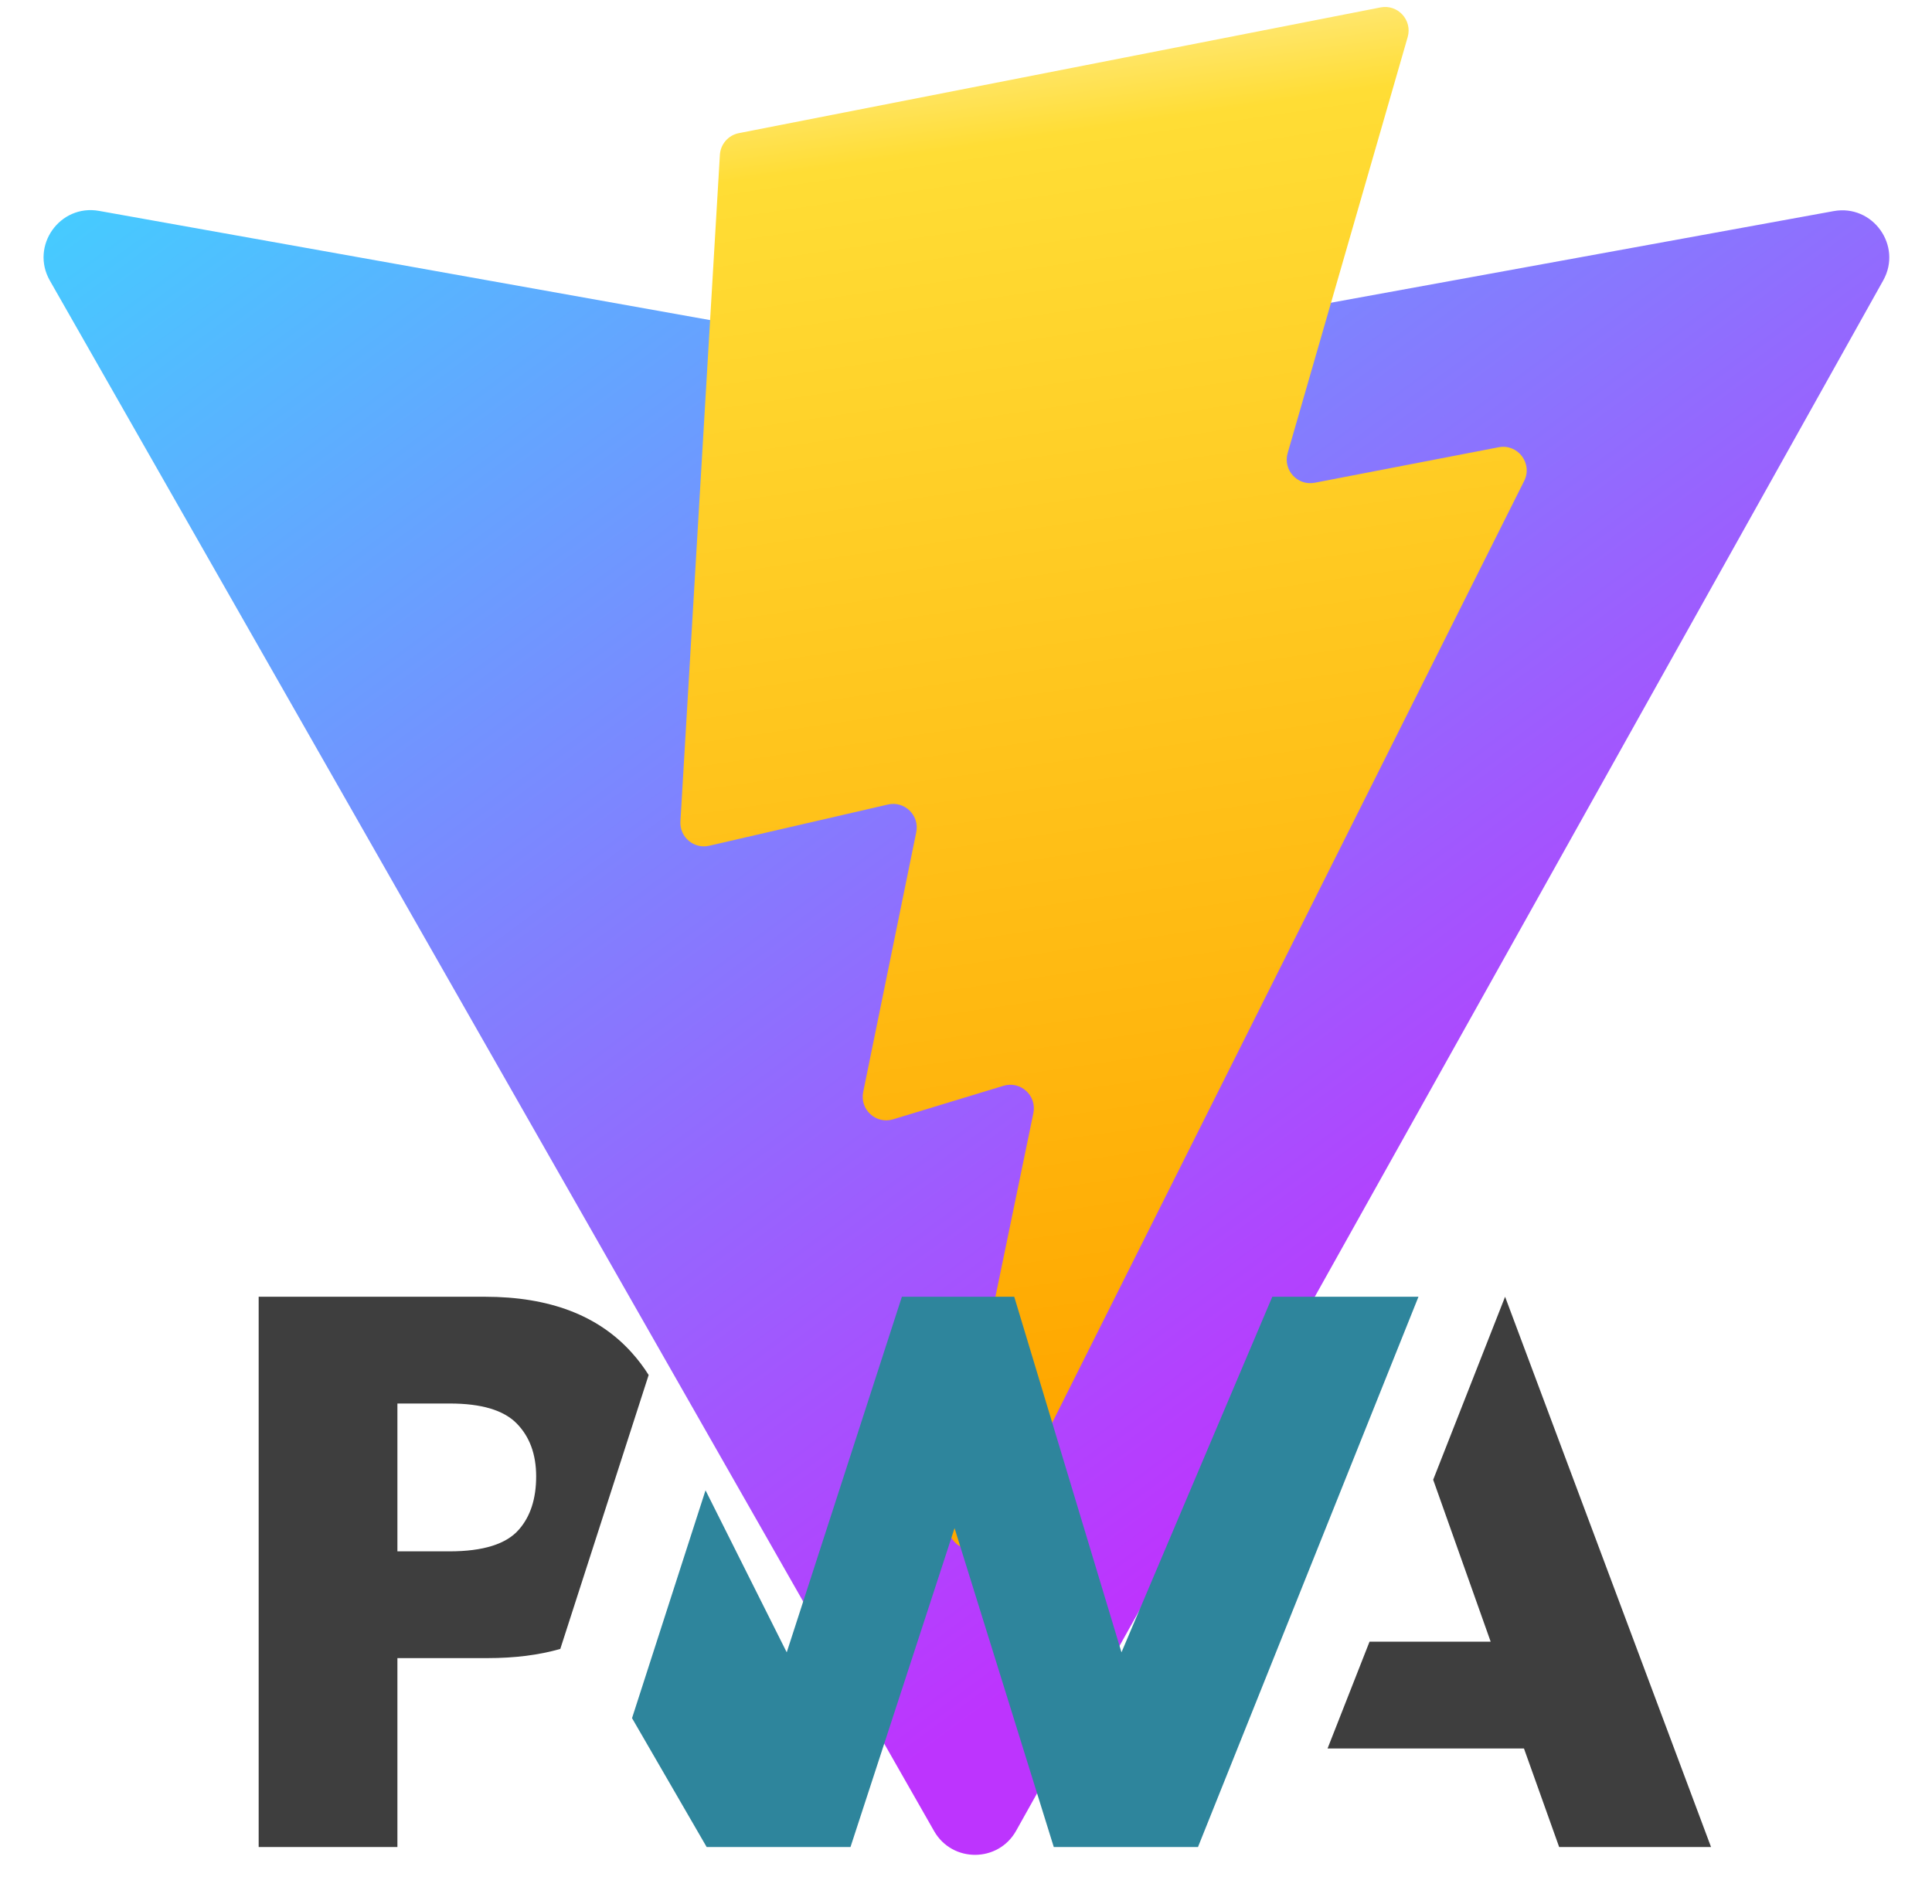
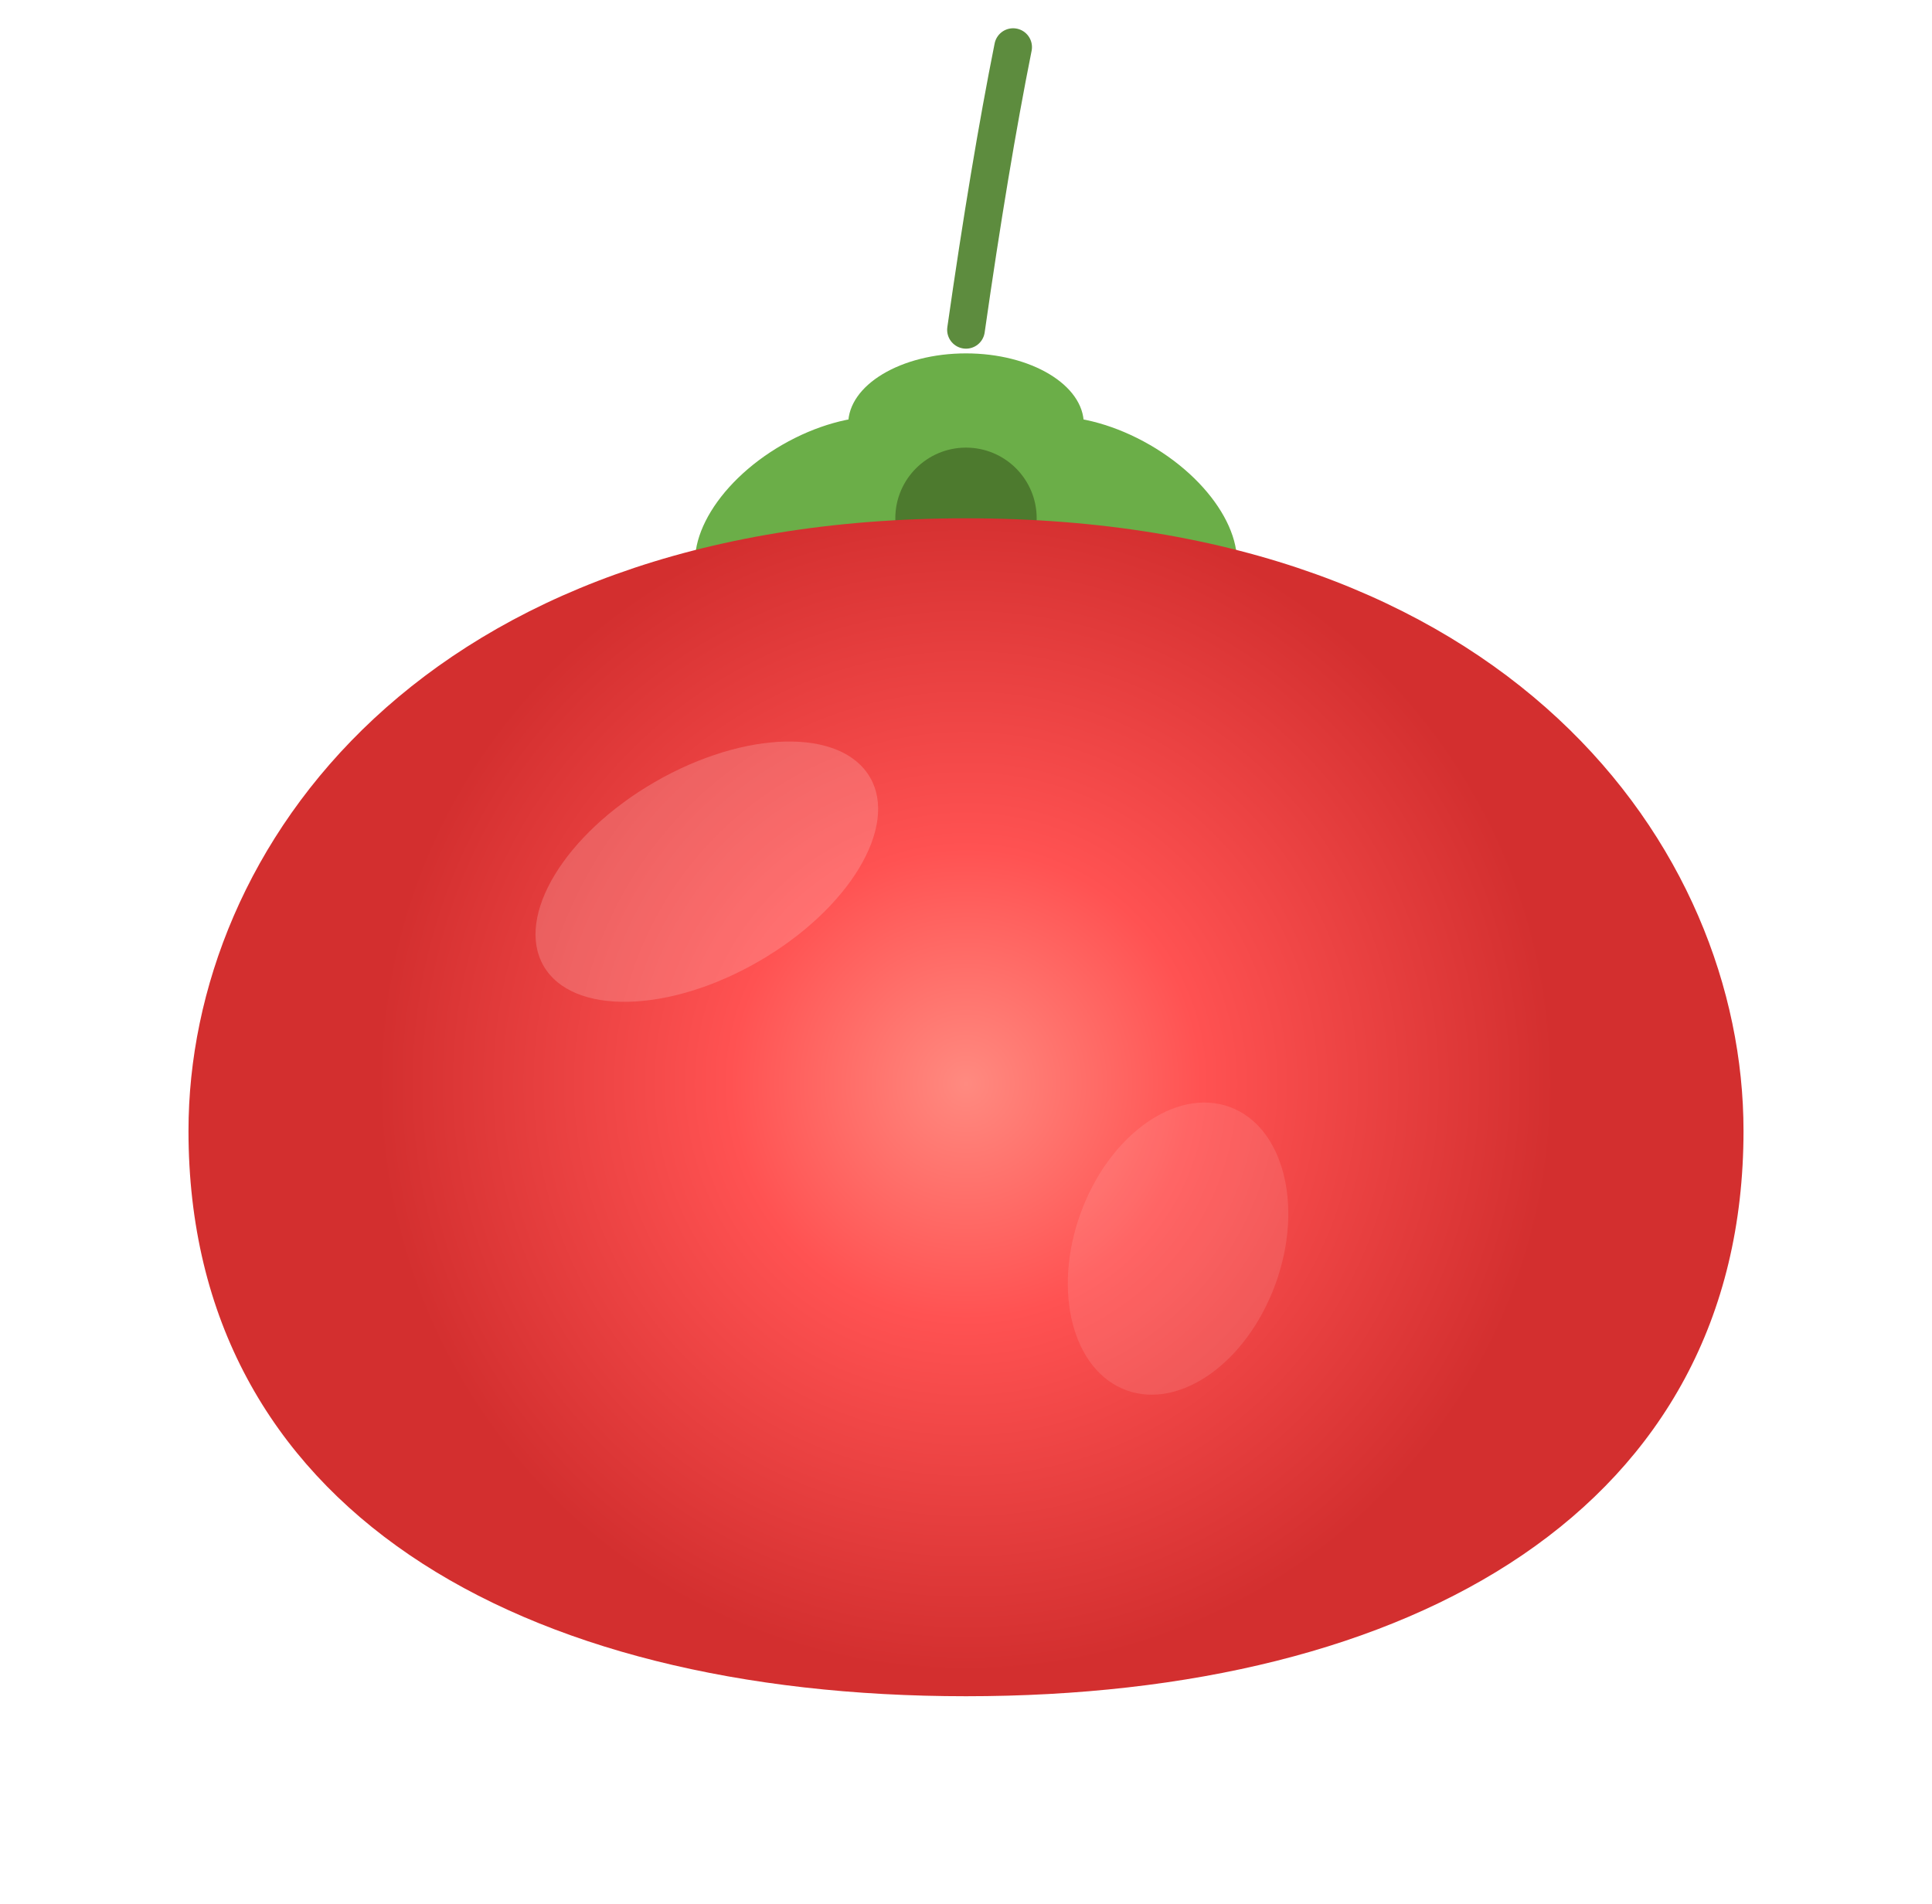
- <svg xmlns="http://www.w3.org/2000/svg" width="410" height="404" viewBox="0 0 410 404" fill="none" version="1.1" id="svg20">
-   <path d="M399.641 59.525L215.643 388.545C211.844 395.338 202.084 395.378 198.228 388.618L10.582 59.556C6.381 52.19 12.68 43.267 21.028 44.759L205.223 77.682C206.398 77.892 207.601 77.89 208.776 77.676L389.119 44.806C397.439 43.289 403.768 52.143 399.641 59.525Z" fill="url(#paint0_linear)" id="path2" />
-   <defs id="defs18">
-     <linearGradient id="paint0_linear" x1="6" y1="33" x2="235" y2="344" gradientUnits="userSpaceOnUse">
-       <stop stop-color="#41D1FF" id="stop6" />
-       <stop offset="1" stop-color="#BD34FE" id="stop8" />
-     </linearGradient>
-     <linearGradient id="paint1_linear" x1="194.651" y1="8.818" x2="236.076" y2="292.989" gradientUnits="userSpaceOnUse">
-       <stop stop-color="#FFEA83" id="stop11" />
-       <stop offset="0.083" stop-color="#FFDD35" id="stop13" />
-       <stop offset="1" stop-color="#FFA800" id="stop15" />
-     </linearGradient>
+ <svg xmlns="http://www.w3.org/2000/svg" width="410" height="404" viewBox="0 0 410 404" fill="none">
+   <path d="M205 70 Q210 35 215 10" stroke="#5D8C3E" stroke-width="8" stroke-linecap="round" />
+   <g fill="#6BAE48">
+     <ellipse cx="175" cy="110" rx="30" ry="18" transform="rotate(-30 175 110)" />
+     <ellipse cx="235" cy="110" rx="30" ry="18" transform="rotate(30 235 110)" />
+     <ellipse cx="205" cy="90" rx="25" ry="15" />
+     <ellipse cx="185" cy="125" rx="25" ry="18" transform="rotate(-60 185 125)" />
+     <ellipse cx="225" cy="125" rx="25" ry="18" transform="rotate(60 225 125)" />
+   </g>
+   <circle cx="205" cy="110" r="15" fill="#4D7A2E" />
+   <path d="M 205 110             C 90 110 40 180 40 240            C 40 320 110 360 205 360            C 300 360 370 320 370 240            C 370 180 320 110 205 110 Z" fill="url(#tomatoGradient)" />
+   <ellipse cx="150" cy="185" rx="40" ry="22" fill="rgba(255,200,200,0.25)" transform="rotate(-30 150 185)" />
+   <ellipse cx="250" cy="265" rx="22" ry="32" fill="rgba(255,200,200,0.15)" transform="rotate(20 250 265)" />
+   <defs>
+     <radialGradient id="tomatoGradient" cx="0" cy="0" r="1" gradientUnits="userSpaceOnUse" gradientTransform="translate(205 230) rotate(90) scale(125)">
+       <stop offset="0%" stop-color="#FF8A80" />
+       <stop offset="40%" stop-color="#FF5252" />
+       <stop offset="100%" stop-color="#D32F2F" />
+     </radialGradient>
  </defs>
-   <path d="M292.965 1.574L156.801 28.255C154.563 28.694 152.906 30.59 152.771 32.866L144.395 174.33C144.198 177.662 147.258 180.248 150.51 179.498L188.42 170.749C191.967 169.931 195.172 173.055 194.443 176.622L183.18 231.775C182.422 235.487 185.907 238.661 189.532 237.56L212.947 230.446C216.577 229.344 220.065 232.527 219.297 236.242L201.398 322.875C200.278 328.294 207.486 331.249 210.492 326.603L212.5 323.5L323.454 102.072C325.312 98.365 322.108 94.137 318.036 94.923L279.014 102.454C275.347 103.161 272.227 99.746 273.262 96.158L298.731 7.867C299.767 4.273 296.636 0.855 292.965 1.574Z" fill="url(#paint1_linear)" id="path4" />
-   <g id="layer1">
-     <g id="g8" transform="matrix(0.1578966,0,0,0.1589033,54.89293,275.2164)">
-       <path fill="#3d3d3d" fill-opacity="1" stroke-width="0.2" stroke-linejoin="round" d="m 1436.62,603.304 56.39,-142.599 h 162.82 L 1578.56,244.39 1675.2,5.28336e-4 1952,734.933 h -204.13 l -47.3,-131.629 z" id="path2-1" style="fill:#3e3e3e;fill-opacity:1" />
-       <path fill="#5a0fc8" fill-opacity="1" stroke-width="0.2" stroke-linejoin="round" d="M 1262.47,734.935 1558.79,0.002 1362.34,0.003 1159.64,474.933 1015.5,0.004 H 864.499 L 709.731,474.933 600.585,258.517 501.812,562.819 602.096,734.935 h 193.331 l 139.857,-425.91 133.346,425.91 z" id="path4-4" style="fill:#2e859c;fill-opacity:1" />
-       <path fill="#3d3d3d" fill-opacity="1" stroke-width="0.2" stroke-linejoin="round" d="m 186.476,482.643 h 121.003 c 36.654,0 69.293,-4.091 97.917,-12.273 l 31.293,-96.408 87.459,-269.446 C 517.484,93.954 509.876,83.967 501.324,74.557 456.419,24.852 390.719,4.06265e-4 304.222,4.06265e-4 H -3.8147e-6 V 734.933 H 186.476 Z M 346.642,169.079 c 17.54,17.653 26.309,41.276 26.309,70.871 0,29.822 -7.713,53.474 -23.138,70.956 -16.91,19.425 -48.047,29.137 -93.409,29.137 H 186.476 V 142.598 h 70.442 c 42.277,0 72.185,8.827 89.724,26.481 z" id="path6" style="fill:#3e3e3e;fill-opacity:1" />
-     </g>
-   </g>
</svg>
